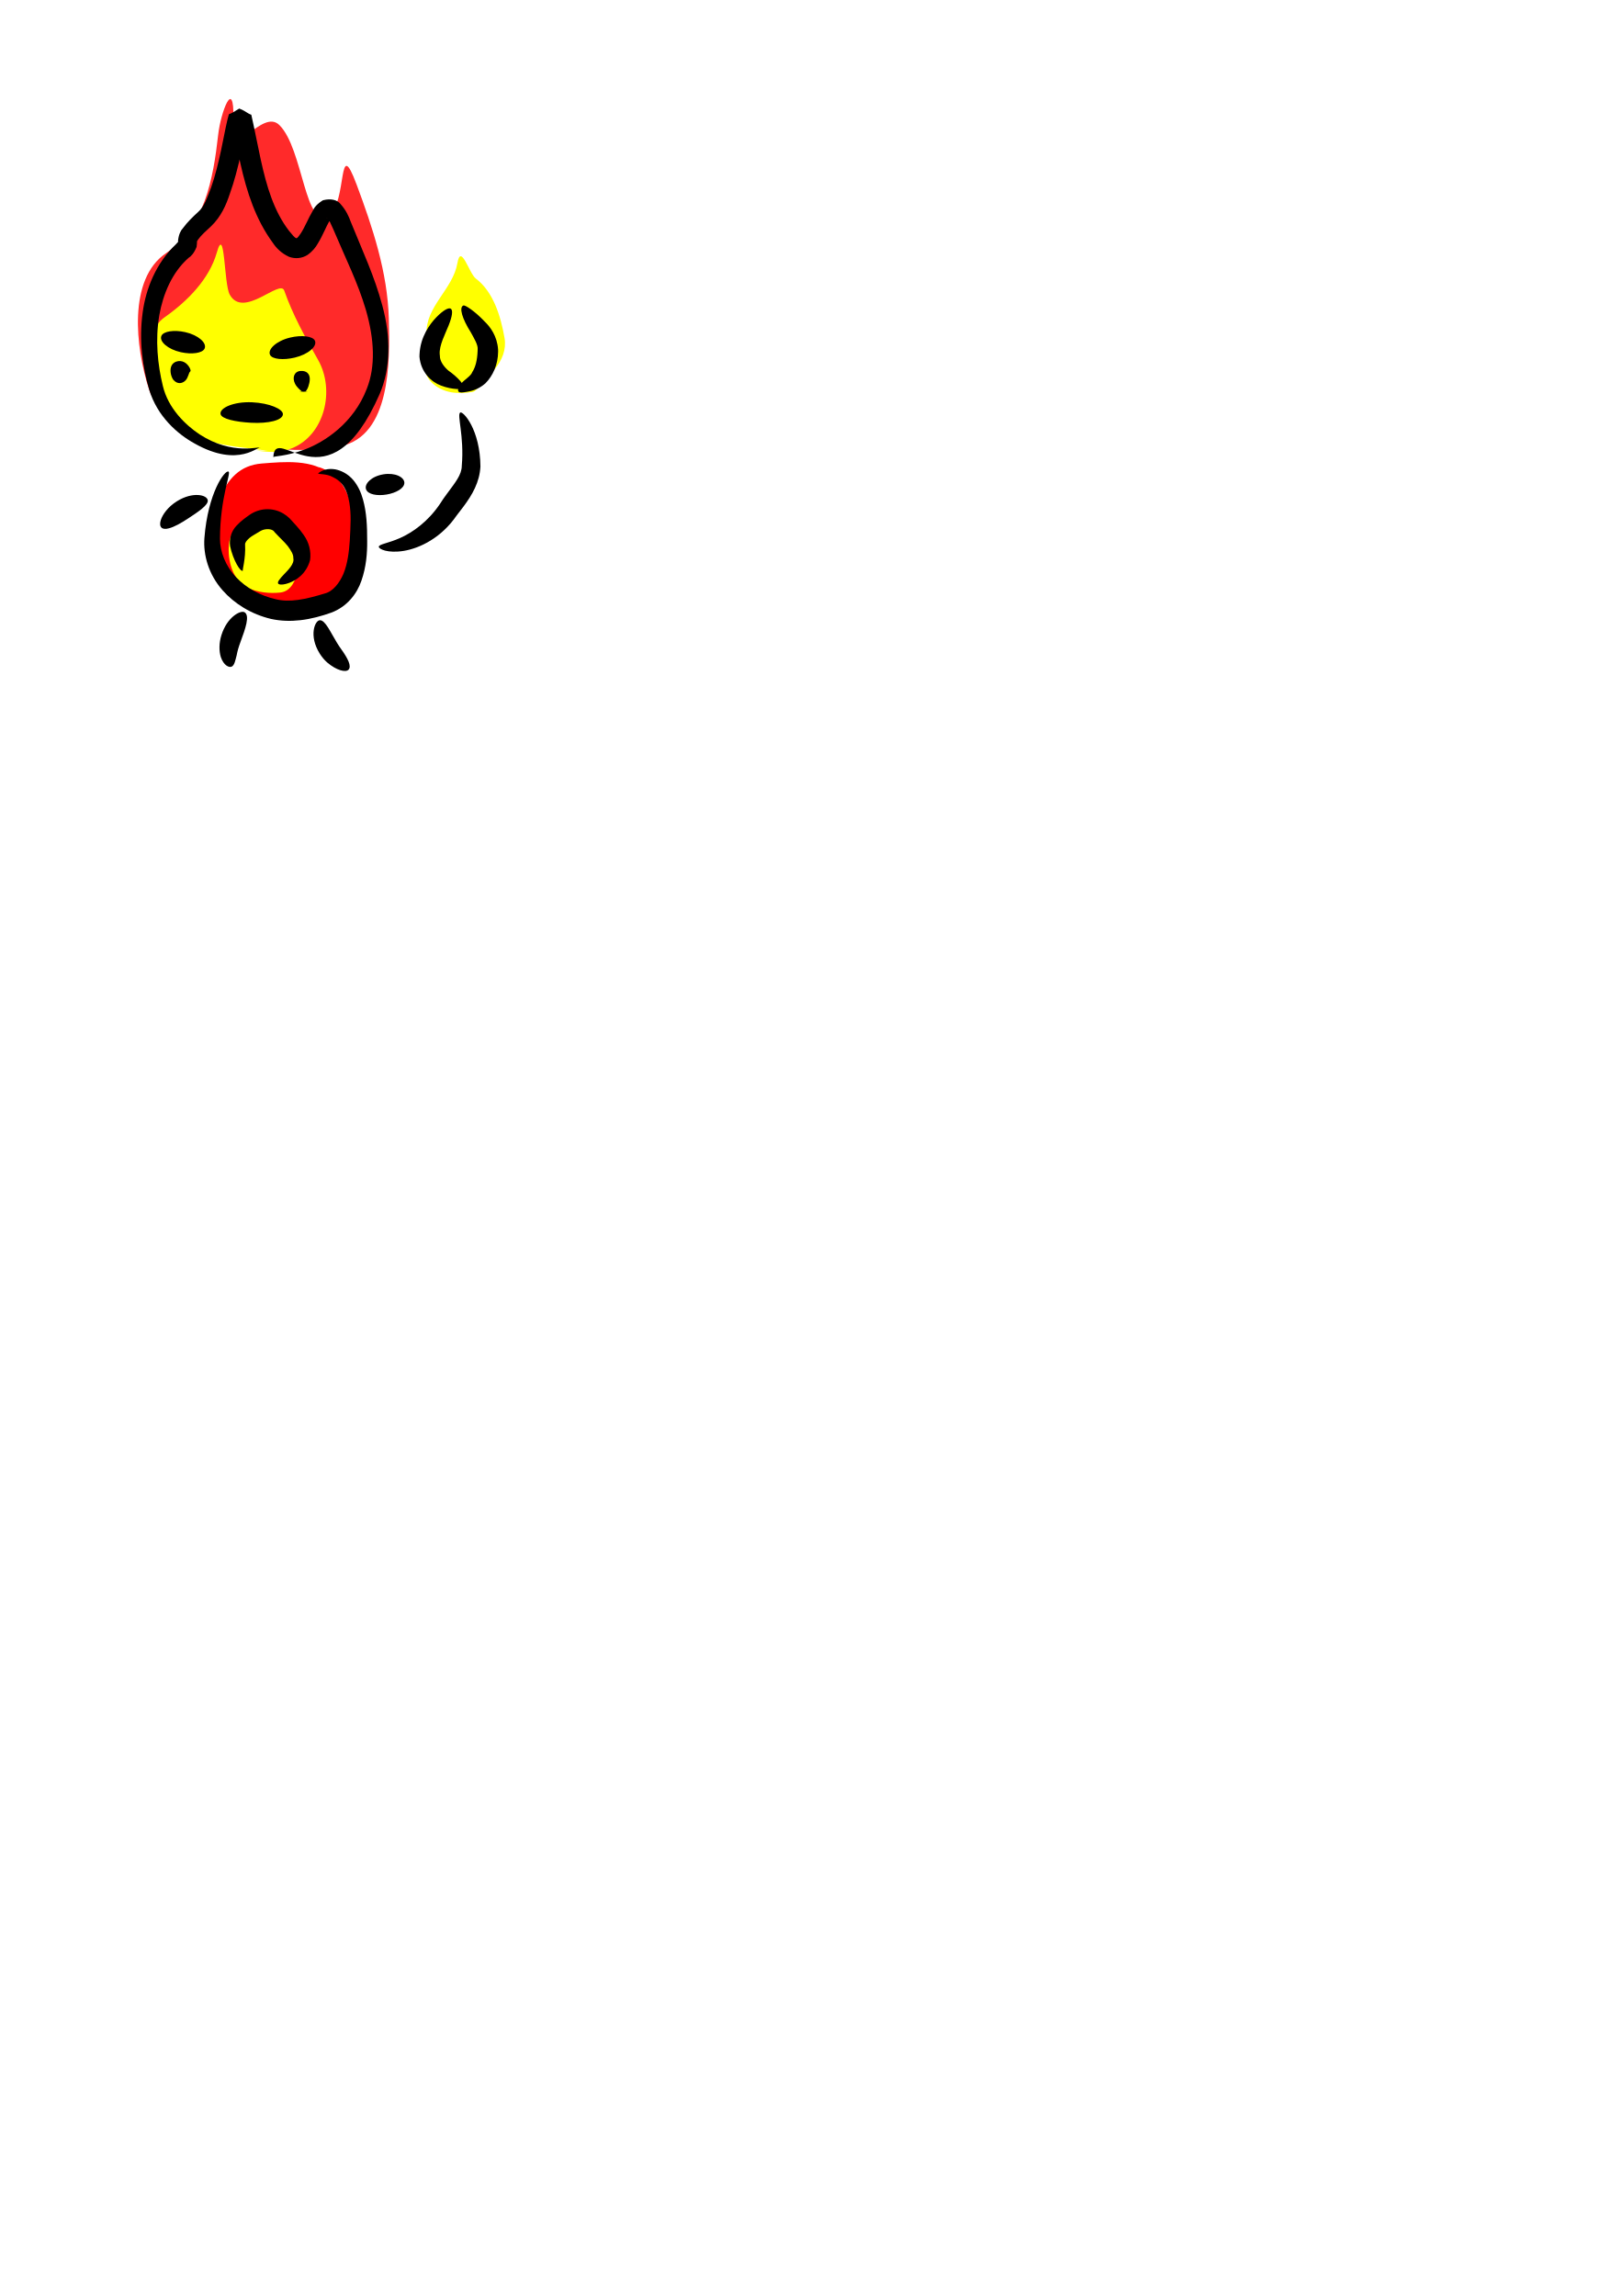
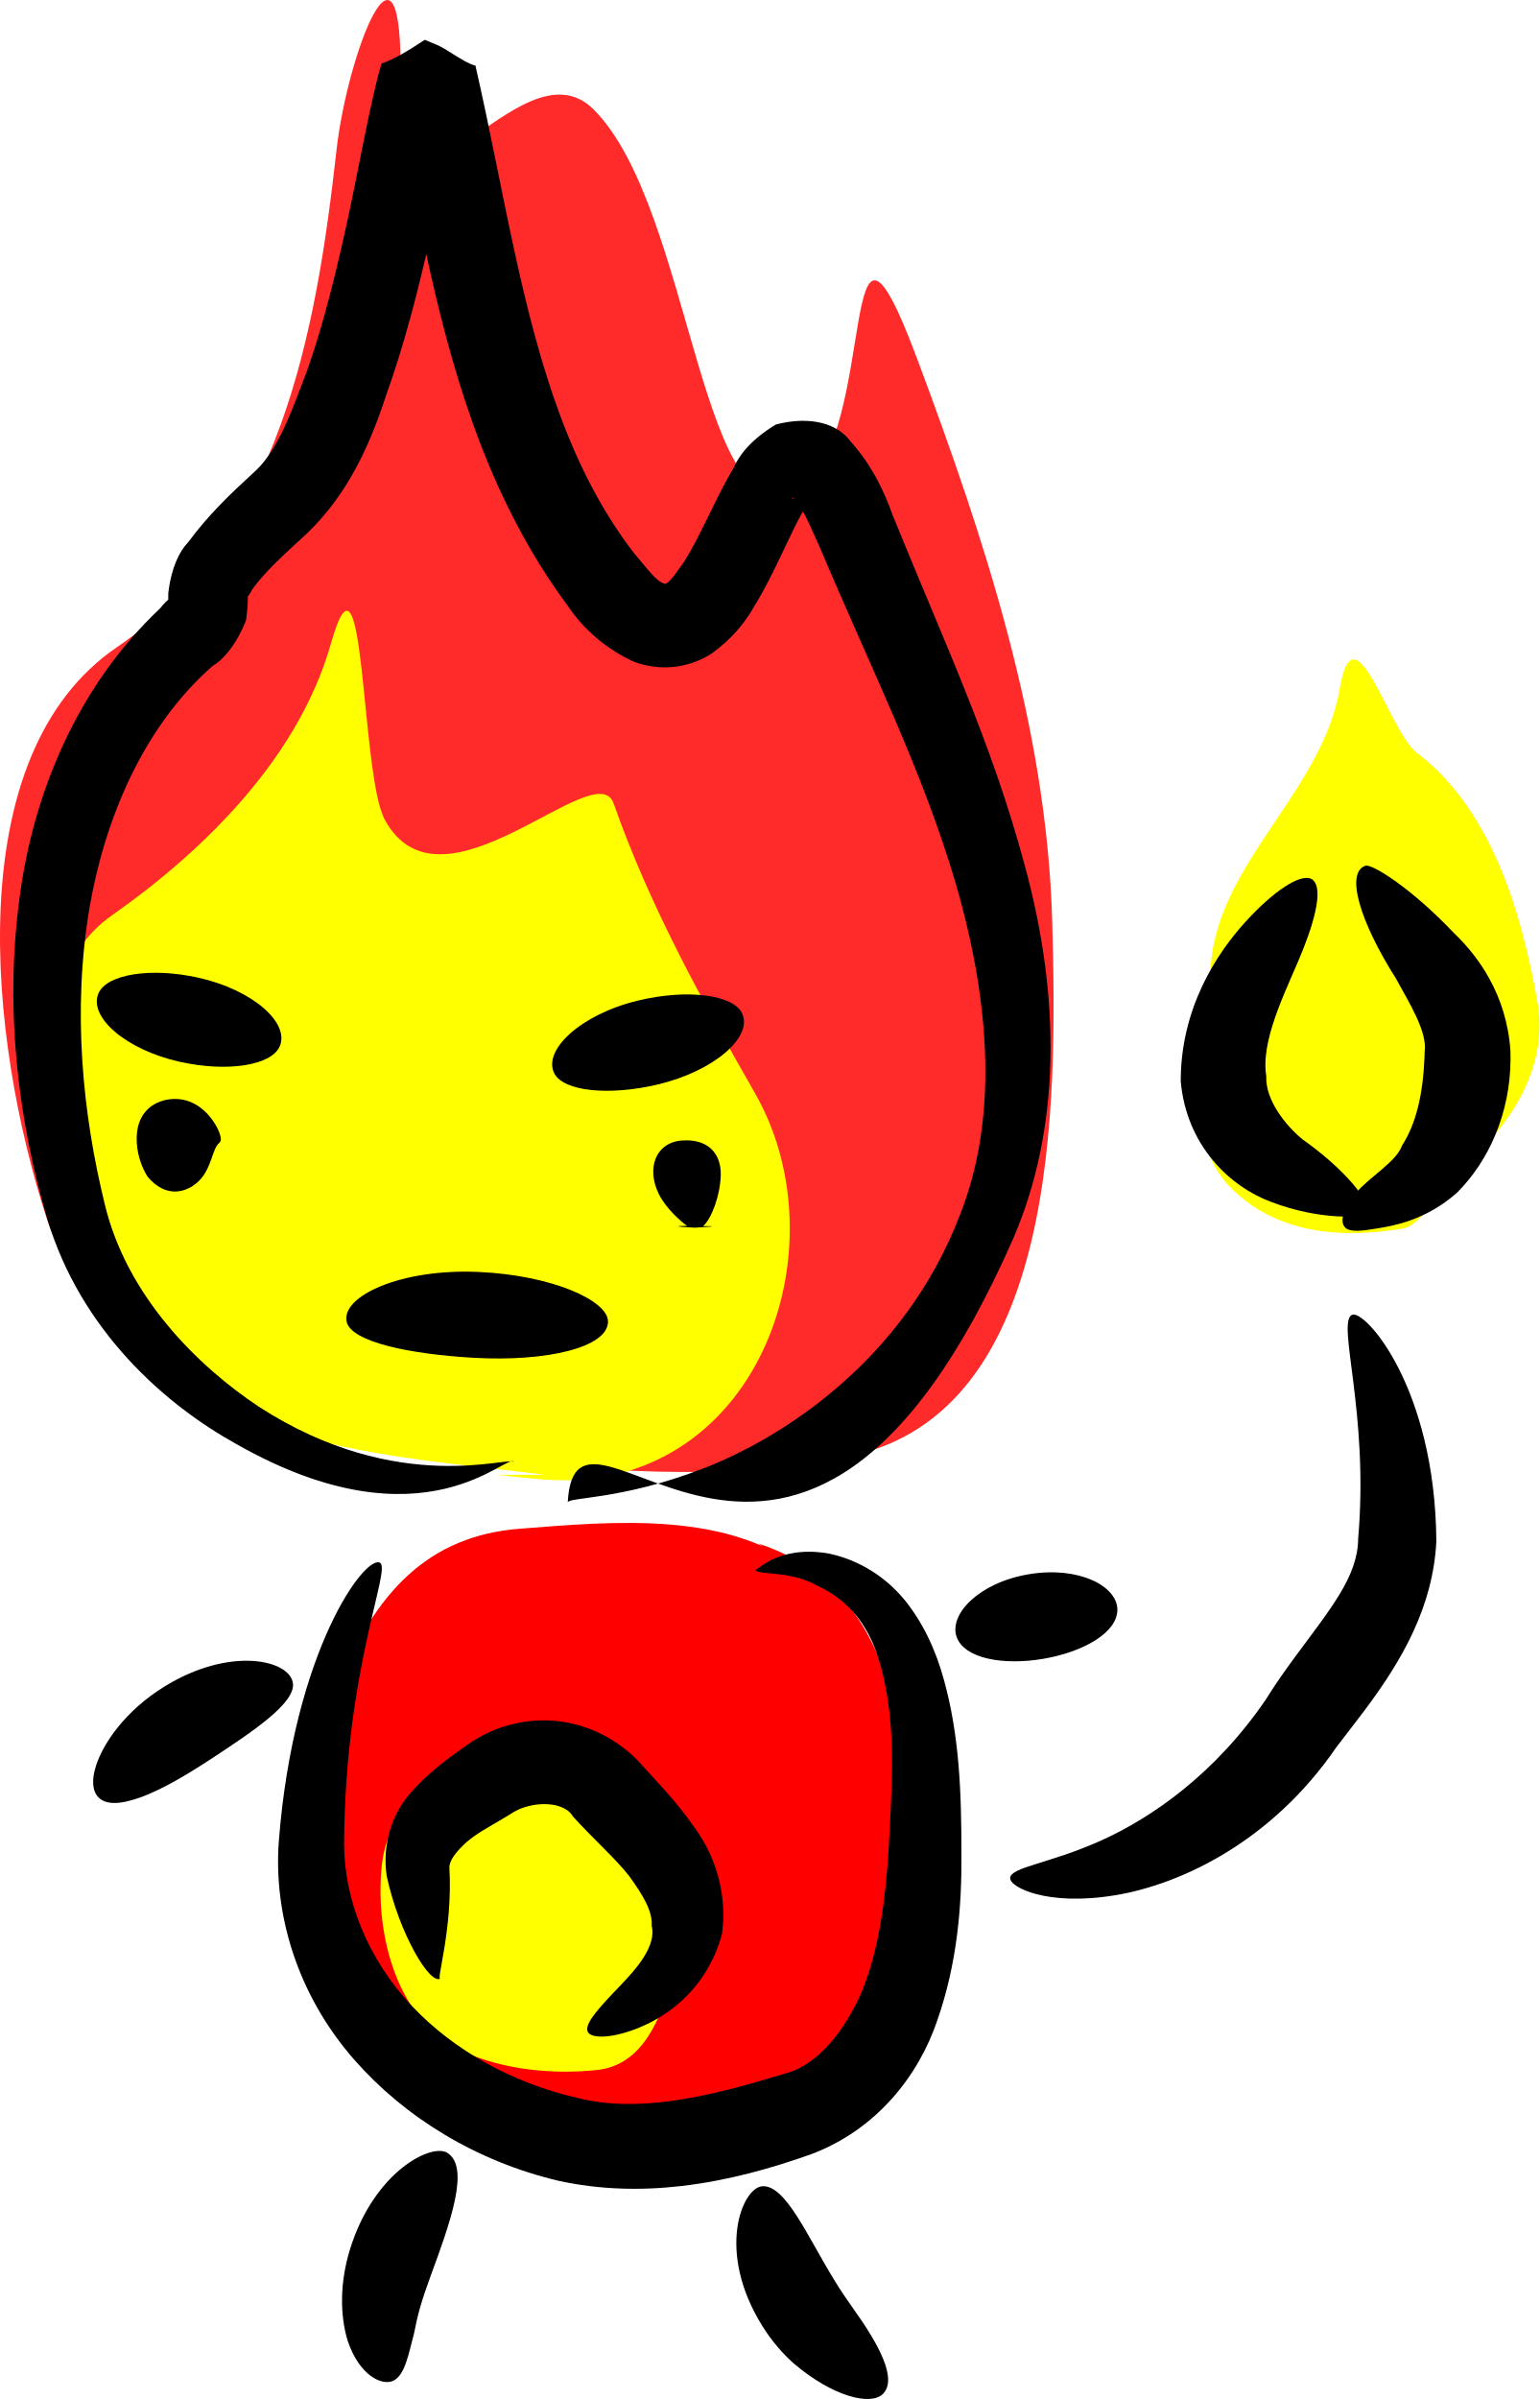
- <svg xmlns="http://www.w3.org/2000/svg" width="210mm" height="297mm" viewBox="0 0 210 297" version="1.1" id="svg1762">
+ <svg xmlns="http://www.w3.org/2000/svg" width="47.479mm" height="73.978mm" viewBox="0 0 47.479 73.978" version="1.1" id="svg1762">
  <defs id="defs1756">
    </defs>
-   <g id="layer12" style="display:inline">
+   <g id="head" style="display:inline" transform="translate(-17.83804,-12.81465)">
    <path transform="translate(-213.3187,-200.852)" style="display:inline;fill:#ff2a2a;fill-opacity:1;stroke:none;stroke-width:0.265px;stroke-linecap:butt;stroke-linejoin:miter;stroke-opacity:1;enable-background:new" d="m 247.966,259.144 c -5.226,-1.074 -13.79,-3.058 -15.359,-7.877 -1.806,-5.545 -2.722,-14.322 2.162,-17.648 5.022,-3.421 6.13,-9.634 6.766,-15.327 0.329,-2.947 2.064,-7.518 1.973,-2.119 -0.101,5.988 3.652,-1.415 5.948,0.861 3.099,3.073 3.291,13.708 6.403,11.636 2.418,-1.61 1.097,-10.591 3.586,-3.931 2.067,5.531 3.989,11.314 4.161,17.305 0.166,5.794 0.185,15.155 -6.223,16.524 -3.896,0.832 -8.04,0.45 -11.755,-0.008" id="path6427" />
    <path transform="translate(-213.3187,-200.852)" style="display:inline;fill:#ffff00;fill-opacity:1;stroke:none;stroke-width:0.265px;stroke-linecap:butt;stroke-linejoin:miter;stroke-opacity:1;enable-background:new" d="m 247.966,259.144 c -4.738,-0.603 -11.209,-0.796 -13.327,-5.564 -1.564,-3.52 -3.332,-9.365 -0.023,-11.692 2.924,-2.056 5.764,-4.911 6.745,-8.372 1.066,-3.765 0.906,4.048 1.665,5.434 1.761,3.215 6.51,-2.06 7.055,-0.508 1.094,3.115 2.681,6.001 4.361,8.938 2.264,3.957 0.852,9.787 -3.407,11.473 -1.626,0.643 -2.816,0.488 -4.531,0.292" id="path6431" />
    <path transform="translate(-213.3187,-200.852)" style="display:inline;fill:#000000;stroke:none;stroke-width:0.265px;stroke-linecap:butt;stroke-linejoin:miter;stroke-opacity:1;enable-background:new" d="m 247.013,258.759 c -0.152,-0.399 -2.709,2.769 -8.569,-0.563 -2.17,-1.201 -4.789,-3.474 -5.83,-6.945 0,0 0,-10e-6 0,-10e-6 -0.849,-2.877 -1.348,-6.338 -0.843,-9.981 0.412,-3.05 1.706,-6.376 4.33,-8.85 0.255,-0.331 0.437,-0.385 0.303,-0.263 0,0 0,0 0,0 2.9e-4,0.326 -0.071,0.249 -0.057,-0.198 0.088,-0.783 0.35,-1.305 0.608,-1.564 0.615,-0.84 1.316,-1.505 1.978,-2.113 0.782,-0.667 1.19,-1.863 1.699,-3.196 0.534,-1.526 0.919,-3.134 1.286,-4.829 0.273,-1.268 0.504,-2.603 0.831,-3.98 l 0,0 c 0.046,-0.195 0.101,-0.414 0.175,-0.651 l 0,0 c 0.35,-0.116 0.783,-0.367 1.334,-0.732 0,0 2e-5,10e-6 2e-5,10e-6 0.13,0.058 0.257,0.106 0.386,0.162 0.102,0.044 0.201,0.101 0.288,0.156 0.417,0.262 0.692,0.436 0.887,0.477 0.436,1.899 0.793,3.841 1.208,5.743 0.778,3.563 1.723,6.745 3.68,9.288 0.423,0.489 0.699,0.902 0.959,0.946 -0.026,0.014 0.037,0.01 0.014,0.004 0,0 1e-5,0 1e-5,0 0.152,-0.055 0.316,-0.325 0.563,-0.665 0.26,-0.404 0.493,-0.88 0.744,-1.385 0.232,-0.475 0.477,-0.993 0.799,-1.531 0,0 1e-5,0 1e-5,0 0.15,-0.371 0.55,-0.885 1.302,-1.333 1.081,-0.278 1.904,-0.02 2.303,0.525 0,0 0,0 0,0 0.699,0.783 1.058,1.61 1.298,2.277 1.578,3.898 3.058,7.013 4.069,10.789 1.137,4.155 1.087,8.137 -0.33,11.459 0,0 0,0 0,0 -6.684,15.279 -13.52,3.524 -13.762,8.194 0.009,-0.173 1.629,-0.067 4.167,-1.044 2.391,-0.921 6.2,-3.301 7.933,-7.834 0,0 0,0 0,0 1.137,-2.886 0.976,-6.359 -0.125,-10.18 -1.041,-3.535 -2.537,-6.459 -4.221,-10.444 -0.305,-0.652 -0.512,-1.223 -0.822,-1.487 0,0 0,0 0,0 -0.05,0.08 0.078,0.005 0.57,0.008 0.061,-0.118 0.03,0.071 -0.216,0.364 0,0 0,0 0,0 -0.23,0.387 -0.433,0.842 -0.676,1.346 -0.243,0.514 -0.513,1.073 -0.862,1.64 -0.262,0.471 -0.683,1.01 -1.346,1.475 0,0 -1e-5,0 -1e-5,0 -0.722,0.44 -1.57,0.524 -2.371,0.225 -1.011,-0.468 -1.665,-1.162 -2.075,-1.783 -2.25,-3.059 -3.379,-6.585 -4.207,-10.275 -0.442,-1.97 -0.785,-3.914 -1.17,-5.757 0.151,-0.159 0.397,-0.206 0.676,-0.096 0.059,0.023 0.114,0.056 0.174,0.111 0.076,0.07 0.166,0.165 0.265,0.267 0,0 1e-5,2e-5 1e-5,2e-5 0.421,-0.179 0.788,-0.208 1.069,-0.109 l 0,0 c -0.043,0.129 -0.081,0.285 -0.125,0.462 l 0,0 c -0.309,1.269 -0.546,2.589 -0.844,3.924 -0.386,1.735 -0.818,3.444 -1.423,5.125 -0.463,1.404 -1.125,2.941 -2.414,4.179 -0.663,0.611 -1.264,1.141 -1.687,1.723 -0.116,0.251 -0.234,0.31 -0.153,0.155 0.009,-0.114 0.05,0.152 -0.038,0.798 0,0 -1e-5,1e-5 -1e-5,1e-5 -0.326,0.82 -0.749,1.251 -1.023,1.403 -2.165,1.893 -3.325,4.743 -3.795,7.406 -0.558,3.238 -0.211,6.447 0.454,9.17 0,0 0,0 0,0 0.676,2.873 2.893,5.033 4.758,6.273 4.328,2.801 7.786,1.484 7.873,1.713 z" id="path6136" />
  </g>
-   <g id="layer11" style="display:inline">
+   <g id="body " style="display:inline" transform="translate(-17.83804,-12.81465)">
    <path transform="translate(-213.3187,-200.852)" style="display:inline;fill:#ff0000;fill-opacity:1;stroke:none;stroke-width:0.265px;stroke-linecap:butt;stroke-linejoin:miter;stroke-opacity:1;enable-background:new" d="m 256.078,262.213 c -2.359,-1.982 -5.967,-1.633 -8.892,-1.405 -2.791,0.217 -4.454,1.918 -5.648,4.911 -1.103,2.766 -0.532,5.7 0.085,8.451 0.755,3.364 4.304,4.817 7.249,5.107 3.011,0.296 8.205,1.921 9.472,-1.278 0.946,-2.389 1.756,-4.958 1.23,-7.546 -0.57,-2.803 -0.729,-6.157 -3.048,-8.112 -0.58,-0.489 -1.265,-0.84 -1.983,-1.078" id="path6435" />
    <path transform="translate(-213.3187,-200.852)" style="display:inline;fill:#ffff00;fill-opacity:1;stroke:none;stroke-width:0.265px;stroke-linecap:butt;stroke-linejoin:miter;stroke-opacity:1;enable-background:new" d="m 250.085,268.644 c -1.57,-0.572 -3.408,-0.963 -4.896,-0.292 -1.203,0.542 -2.111,1.395 -2.26,2.867 -0.219,2.158 0.511,4.825 2.514,5.715 1.26,0.56 2.747,0.708 4.117,0.567 1.449,-0.149 1.977,-1.638 2.33,-2.825 0.545,-1.833 -0.346,-3.684 -1.282,-5.293 -0.566,-0.973 -1.75,-0.977 -2.914,-1.093 0,0 -0.24,0.062 -0.24,0.062" id="path6439" />
    <path transform="translate(-213.3187,-200.852)" style="display:inline;fill:#000000;stroke:none;stroke-width:0.265px;stroke-linecap:butt;stroke-linejoin:miter;stroke-opacity:1;enable-background:new" d="m 242.879,261.86 c 0.345,0.211 -1.086,3.301 -1.11,8.681 0,0 0,0 0,0 0.002,1.658 0.702,3.529 2.124,5.018 1.263,1.327 3.044,2.337 5.073,2.801 0.896,0.227 1.858,0.233 2.88,0.095 1.15,-0.155 2.348,-0.489 3.496,-0.839 1.064,-0.264 1.896,-1.39 2.387,-2.519 0.549,-1.332 0.729,-2.875 0.826,-4.289 0,0 0,-10e-6 0,-10e-6 0.111,-2.009 0.202,-3.449 -0.053,-4.932 -0.145,-0.818 -0.34,-1.473 -0.671,-2.009 -0.381,-0.645 -0.951,-1.067 -1.459,-1.298 -0.858,-0.493 -1.915,-0.316 -1.917,-0.502 0.001,0.106 0.633,-0.756 2.217,-0.502 0.736,0.141 1.645,0.554 2.367,1.42 0.56,0.685 0.97,1.529 1.23,2.488 0.466,1.689 0.542,3.394 0.538,5.4 0,0 0,0 0,0 0.013,1.536 -0.123,3.324 -0.746,5.103 -0.571,1.686 -1.86,3.361 -3.896,4.123 -1.216,0.433 -2.569,0.814 -3.994,0.978 -1.26,0.145 -2.534,0.115 -3.801,-0.164 -2.536,-0.603 -4.72,-1.952 -6.274,-3.715 -1.799,-2.042 -2.503,-4.55 -2.341,-6.741 0,0 0,-1e-5 0,-1e-5 0.453,-5.878 2.669,-8.876 3.125,-8.597 z" id="path6142" />
    <path transform="translate(-213.3187,-200.852)" style="display:inline;fill:#000000;stroke:none;stroke-width:0.265px;stroke-linecap:butt;stroke-linejoin:miter;stroke-opacity:1;enable-background:new" d="m 244.74,274.676 c -0.315,0.223 -1.277,-1.381 -1.658,-3.165 -0.138,-0.933 0.133,-1.935 0.833,-2.666 0.562,-0.608 1.151,-1.02 1.703,-1.408 1.209,-0.832 2.884,-1.014 4.338,-0.161 0.294,0.173 0.572,0.384 0.826,0.633 0.594,0.663 1.217,1.273 1.808,2.135 0.685,0.941 0.994,2.121 0.831,3.273 -0.522,1.869 -1.916,2.637 -2.668,2.921 -0.844,0.319 -1.374,0.266 -1.465,0.092 -0.11,-0.208 0.203,-0.595 0.761,-1.185 0.488,-0.516 1.39,-1.363 1.205,-2.096 0.033,-0.442 -0.266,-0.94 -0.694,-1.532 -0.428,-0.544 -1.058,-1.095 -1.735,-1.836 -0.046,-0.083 -0.113,-0.152 -0.196,-0.207 -0.411,-0.272 -1.165,-0.204 -1.619,0.065 -0.65,0.407 -1.106,0.62 -1.463,0.932 -0.307,0.278 -0.54,0.56 -0.531,0.798 0.11,1.879 -0.424,3.512 -0.276,3.407 z" id="path6274" />
  </g>
-   <g id="layer13">
+   <g id="mouth" transform="translate(-17.83804,-12.81465)">
    <path transform="translate(-213.3187,-200.852)" style="display:inline;fill:#000000;stroke:none;stroke-width:0.265px;stroke-linecap:butt;stroke-linejoin:miter;stroke-opacity:1;enable-background:new" d="m 241.846,254.419 c -0.162,-0.781 1.668,-1.639 4.077,-1.529 2.266,0.103 3.985,0.883 3.985,1.529 -3.5e-4,0.804 -1.906,1.242 -4.119,1.119 -2.036,-0.113 -3.815,-0.5 -3.943,-1.119 z" id="path6196" />
  </g>
-   <g id="layer7" style="display:inline">
+   <g id="arm-r" style="display:inline" transform="translate(-17.83804,-12.81465)">
    <path transform="translate(-213.3187,-200.852)" style="display:inline;fill:#000000;stroke:none;stroke-width:0.265px;stroke-linecap:butt;stroke-linejoin:miter;stroke-opacity:1;enable-background:new" d="m 260.656,264.134 c -0.231,-0.684 0.683,-1.662 2.227,-1.922 1.55,-0.261 2.735,0.37 2.734,1.095 -0.002,0.721 -1.085,1.31 -2.294,1.514 -1.215,0.205 -2.435,-3.2e-4 -2.667,-0.688 z" id="path6286" />
  </g>
-   <g id="layer8">
+   <g id="arm-l" transform="translate(-17.83804,-12.81465)">
    <path transform="translate(-213.3187,-200.852)" style="display:inline;fill:#000000;stroke:none;stroke-width:0.265px;stroke-linecap:butt;stroke-linejoin:miter;stroke-opacity:1;enable-background:new" d="m 240.192,265.581 c 0.067,0.615 -1.26,1.496 -2.554,2.344 -0.9,0.59 -1.77,1.087 -2.476,1.268 -0.425,0.116 -0.767,0.1 -0.965,-0.098 -0.195,-0.195 -0.218,-0.542 -0.081,-0.973 0.225,-0.711 0.917,-1.704 2.095,-2.437 2.038,-1.268 3.901,-0.833 3.98,-0.104 z" id="path6280" />
  </g>
-   <g id="layer9" style="display:inline">
+   <g id="leg-r" style="display:inline" transform="translate(-17.83804,-12.81465)">
    <path transform="translate(-213.3187,-200.852)" style="display:inline;fill:#000000;stroke:none;stroke-width:0.265px;stroke-linecap:butt;stroke-linejoin:miter;stroke-opacity:1;enable-background:new" d="m 254.661,281.084 c 0.724,-0.054 1.393,1.546 2.245,2.925 0.185,0.3 0.363,0.566 0.548,0.823 0,0 0,0 0,0 0.826,1.154 1.387,2.205 0.928,2.66 -0.367,0.363 -1.531,0.091 -2.75,-0.946 0,0 0,0 0,0 -0.356,-0.318 -0.684,-0.704 -0.961,-1.147 -1.455,-2.331 -0.613,-4.269 -0.01,-4.314 z" id="path6232" />
  </g>
-   <g id="layer10" style="display:inline">
+   <g id="leg-l" style="display:inline" transform="translate(-17.83804,-12.81465)">
    <path transform="translate(-213.3187,-200.852)" style="display:inline;fill:#000000;stroke:none;stroke-width:0.265px;stroke-linecap:butt;stroke-linejoin:miter;stroke-opacity:1;enable-background:new" d="m 244.946,280.05 c 0.718,0.436 0.1,2.147 -0.51,3.804 -0.279,0.759 -0.399,1.189 -0.512,1.776 -0.17,0.629 -0.273,1.268 -0.632,1.449 -0.336,0.169 -1.045,-0.134 -1.415,-1.236 -0.24,-0.796 -0.241,-1.798 0.075,-2.818 0.744,-2.398 2.506,-3.27 2.993,-2.975 z" id="path6226" />
  </g>
-   <g id="layer6" style="display:inline">
+   <g id="tail" style="display:inline" transform="translate(-17.83804,-12.81465)">
    <path transform="translate(-213.3187,-200.852)" style="display:inline;fill:#000000;stroke:none;stroke-width:0.265px;stroke-linecap:butt;stroke-linejoin:miter;stroke-opacity:1;enable-background:new" d="m 262.31,271.575 c 0.03,-0.336 1.192,-0.435 2.765,-1.134 1.6,-0.712 3.568,-2.085 5.123,-4.372 0,0 0,0 0,0 0.282,-0.454 0.584,-0.881 0.891,-1.298 1.115,-1.514 1.944,-2.492 1.954,-3.659 0,0 0,0 0,0 0.338,-3.898 -0.673,-6.664 -0.191,-6.9 0.377,-0.185 2.567,2.209 2.602,6.987 0,0 0,0 0,0 -0.105,2.02 -1.053,3.656 -2.193,5.183 -0.313,0.42 -0.62,0.806 -0.894,1.168 0,0 0,0 0,0 -1.959,2.86 -4.727,4.212 -6.812,4.559 -2.111,0.352 -3.27,-0.252 -3.245,-0.534 z" id="path6148" />
    <path transform="translate(-213.3187,-200.852)" style="display:inline;fill:#ffff00;fill-opacity:1;stroke:none;stroke-width:0.265px;stroke-linecap:butt;stroke-linejoin:miter;stroke-opacity:1;enable-background:new" d="m 273.544,251.105 c 2.751,-0.833 5.539,-3.61 5.031,-6.515 -0.501,-2.866 -1.45,-5.984 -3.72,-7.708 -0.862,-0.655 -1.93,-4.614 -2.378,-1.993 -0.575,3.372 -4.138,5.628 -3.989,9.134 0.088,2.07 -1.008,4.639 0.629,6.275 1.468,1.467 3.51,1.557 5.314,1.251 0.305,-0.052 0.499,-0.339 0.721,-0.517" id="path6463" />
    <path transform="translate(-213.3187,-200.852)" style="display:inline;fill:#000000;stroke:none;stroke-width:0.265px;stroke-linecap:butt;stroke-linejoin:miter;stroke-opacity:1;enable-background:new" d="m 271.611,240.776 c 0.322,0.198 0.191,1.011 -0.271,2.178 -0.415,1.05 -1.248,2.591 -1.15,3.744 0.005,0.055 0.011,0.109 0.019,0.164 -0.029,0.714 0.58,1.5 1.123,1.944 1.188,0.832 2.244,1.989 1.933,2.307 -0.086,0.087 -1.388,0.199 -2.91,-0.385 -1.245,-0.46 -2.608,-1.714 -2.785,-3.725 2e-5,-0.1 0.002,-0.2 0.007,-0.299 0.102,-2.292 1.332,-3.931 2.157,-4.79 0.873,-0.91 1.595,-1.31 1.879,-1.135 z" id="path6166" />
    <path transform="translate(-213.3187,-200.852)" style="display:inline;fill:#000000;stroke:none;stroke-width:0.265px;stroke-linecap:butt;stroke-linejoin:miter;stroke-opacity:1;enable-background:new" d="m 273.265,240.363 c 0.202,-0.07 1.438,0.707 2.731,2.076 0.735,0.697 1.623,1.891 1.742,3.621 0.003,0.091 0.005,0.183 0.004,0.276 -0.011,1.66 -0.666,3.125 -1.648,4.107 -0.979,0.873 -2.029,1.031 -2.424,1.098 -0.49,0.083 -0.868,0.133 -1.024,-0.017 -0.173,-0.165 -0.099,-0.568 0.345,-1.087 0.424,-0.496 1.236,-0.951 1.406,-1.447 0.433,-0.671 0.644,-1.572 0.691,-2.709 0.003,-0.063 0.005,-0.126 0.006,-0.189 0.084,-0.611 -0.468,-1.483 -0.884,-2.248 -1.121,-1.767 -1.565,-3.264 -0.944,-3.481 z" id="path6172" />
  </g>
-   <g id="layer2" style="display:inline">
+   <g id="brow-r" style="display:inline" transform="translate(-17.83804,-12.81465)">
    <path transform="translate(-213.3187,-200.852)" style="fill:#000000;stroke:none;stroke-width:0.265px;stroke-linecap:butt;stroke-linejoin:miter;stroke-opacity:1;enable-background:new" d="m 248.254,246.771 c -0.372,-0.713 0.803,-1.82 2.571,-2.248 1.539,-0.373 2.949,-0.176 3.217,0.388 0.346,0.728 -0.86,1.784 -2.596,2.197 -1.499,0.357 -2.905,0.213 -3.192,-0.337 z" id="path6268" />
  </g>
-   <g id="layer3" style="display:inline">
+   <g id="brow-l" style="display:inline" transform="translate(-17.83804,-12.81465)">
    <path transform="translate(-213.3187,-200.852)" style="fill:#000000;stroke:none;stroke-width:0.265px;stroke-linecap:butt;stroke-linejoin:miter;stroke-opacity:1;enable-background:new" d="m 234.198,244.29 c 0.262,-0.582 1.614,-0.801 3.081,-0.473 1.679,0.375 2.83,1.402 2.5,2.126 -0.265,0.58 -1.616,0.793 -3.079,0.466 -1.675,-0.374 -2.83,-1.394 -2.502,-2.12 z" id="path6262" />
  </g>
-   <g id="layer4" style="display:inline">
+   <g id="eye-r" style="display:inline" transform="translate(-17.83804,-12.81465)">
    <path transform="translate(-213.3187,-200.852)" style="fill:#000000;stroke:none;stroke-width:0.265px;stroke-linecap:butt;stroke-linejoin:miter;stroke-opacity:1;enable-background:new" d="m 252.181,248.838 c 0.782,-0.064 1.224,0.374 1.204,1.076 -0.018,0.621 -0.286,1.336 -0.544,1.564 0,0 0,0 0,0 0.743,-0.008 -0.247,0.047 -0.247,0.047 3e-5,0 -0.99,-0.048 -0.247,-0.056 0,0 0,0 0,0 -0.169,-0.118 -0.644,-0.523 -0.869,-0.976 -0.395,-0.793 -0.106,-1.59 0.702,-1.656 z" id="path6220" />
  </g>
-   <g id="layer5" style="display:inline">
+   <g id="eye-l" style="display:inline" transform="translate(-17.83804,-12.81465)">
    <path transform="translate(-213.3187,-200.852)" style="fill:#000000;stroke:none;stroke-width:0.265px;stroke-linecap:butt;stroke-linejoin:miter;stroke-opacity:1;enable-background:new" d="m 236.885,247.597 c 0.355,0.099 0.63,0.337 0.826,0.612 0.198,0.277 0.268,0.515 0.255,0.613 -0.006,0.052 -0.032,0.07 -0.058,0.1 0,0 0,0 0,0 -0.195,0.147 -0.226,0.771 -0.611,1.156 -0.347,0.346 -1.001,0.581 -1.592,-0.13 0,0 0,0 0,0 -0.166,-0.269 -0.279,-0.588 -0.317,-0.907 -0.157,-1.326 0.896,-1.61 1.495,-1.443 z" id="path6202" />
  </g>
</svg>
